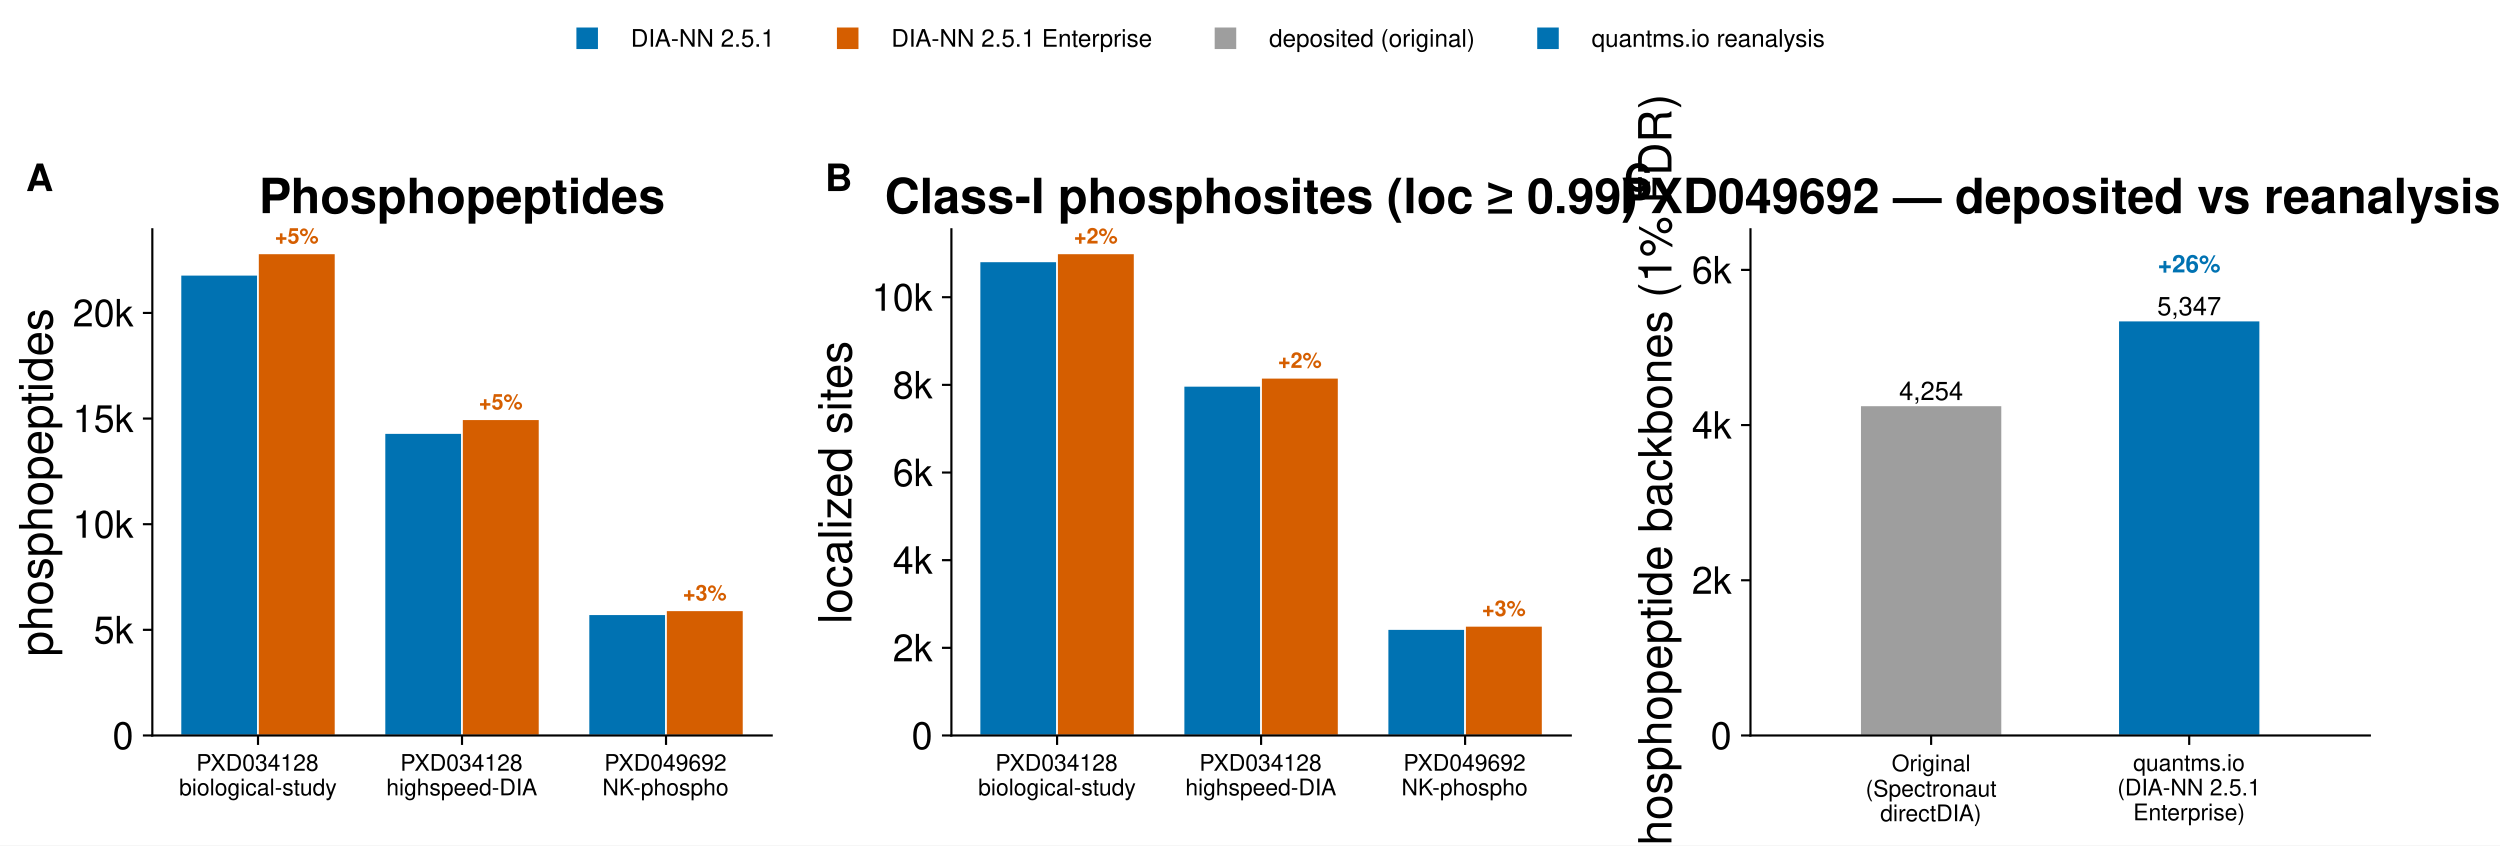
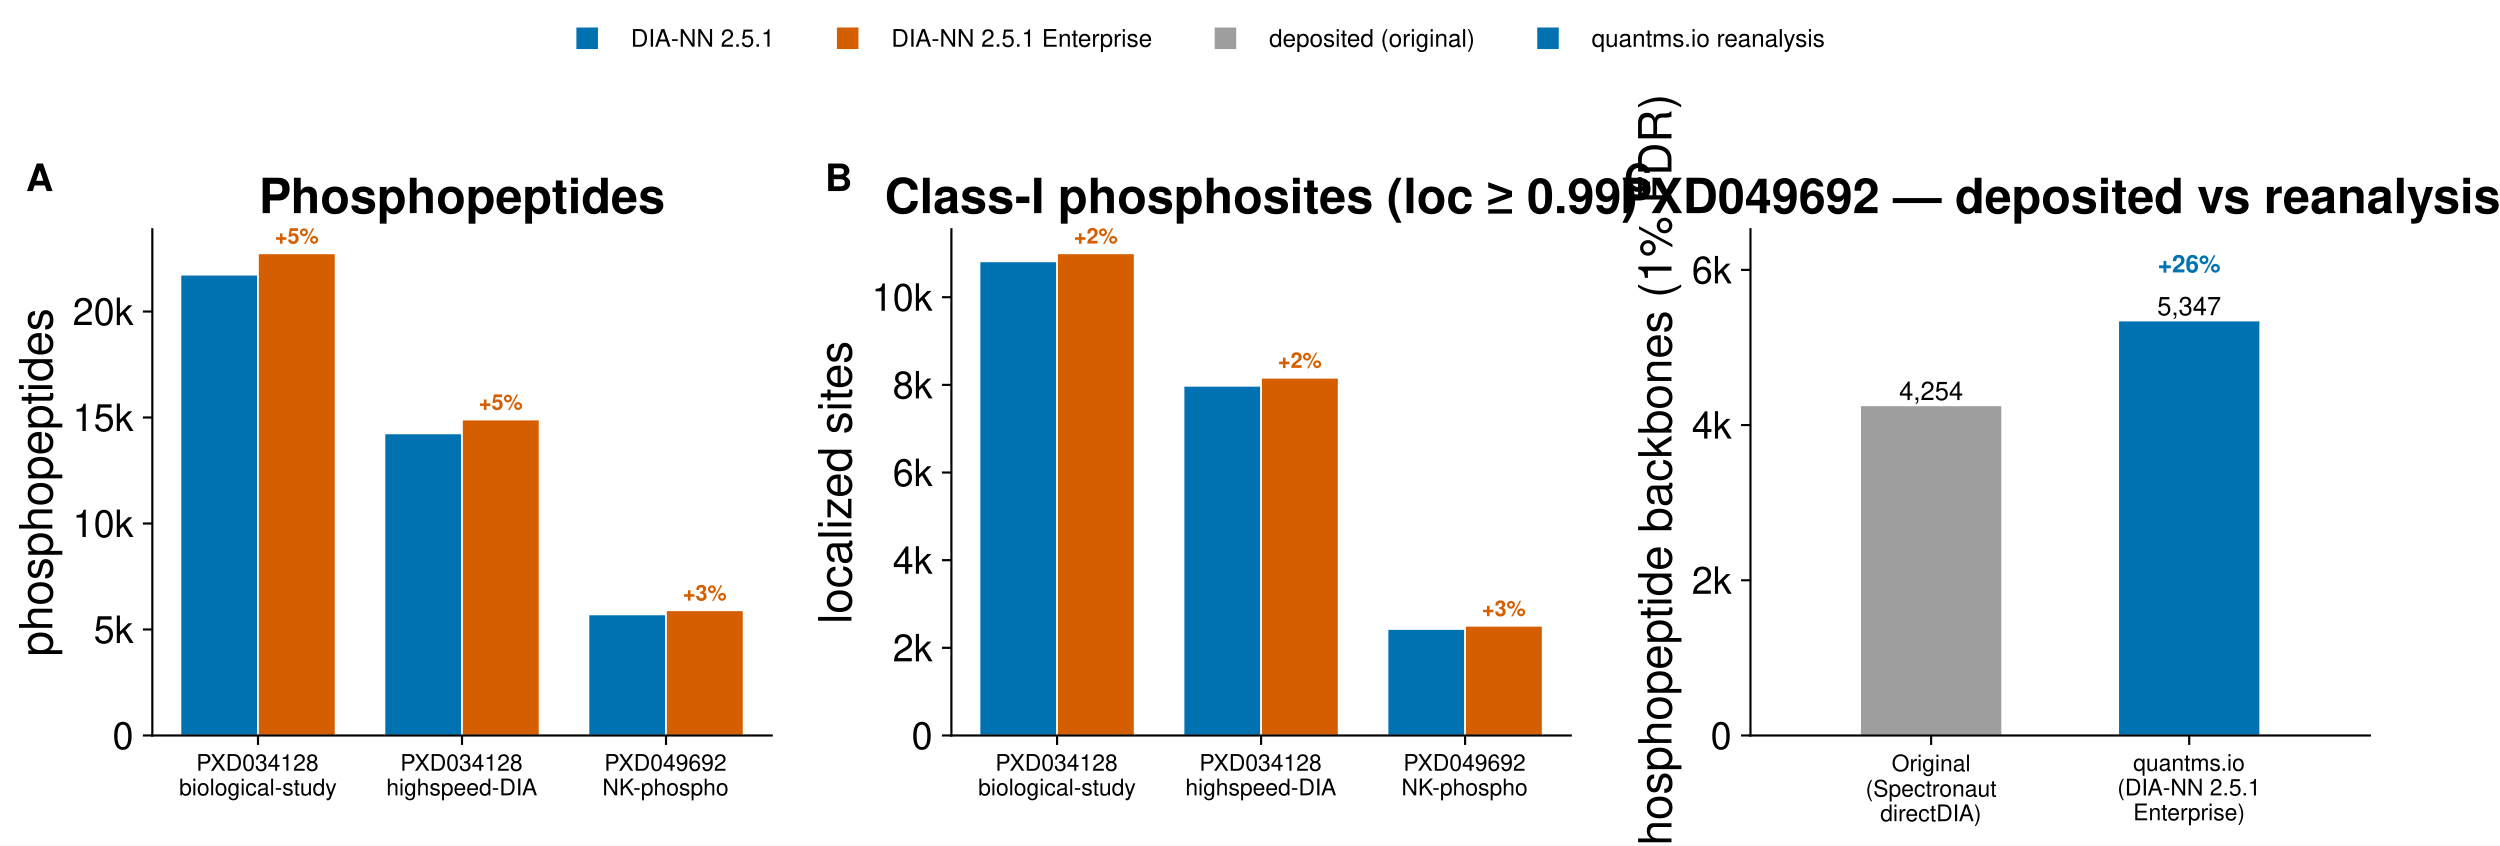
<svg xmlns="http://www.w3.org/2000/svg" xmlns:xlink="http://www.w3.org/1999/xlink" width="928.075pt" height="313.828pt" viewBox="0 0 928.075 313.828" version="1.1">
  <defs>
    <style type="text/css">*{stroke-linejoin: round; stroke-linecap: butt}</style>
  </defs>
  <g id="figure_1">
    <g id="patch_1">
      <path d="M 0 313.828  L 928.075 313.828  L 928.075 -0  L 0 -0  z " style="fill: #ffffff" />
    </g>
    <g id="axes_1">
      <g id="patch_2">
        <path d="M 56.549 273.033  L 286.479 273.033  L 286.479 85.116  L 56.549 85.116  z " style="fill: #ffffff" />
      </g>
      <g id="patch_3">
-         <path d="M 67 273.033  L 95.779 273.033  L 95.779 102.017  L 67 102.017  z " clip-path="url(#peb15646bcc)" style="fill: #0072b2; stroke: #ffffff; stroke-width: 0.6; stroke-linejoin: miter" />
+         <path d="M 67 273.033  L 95.779 273.033  L 95.779 101.981  L 67 101.981  z " clip-path="url(#p03fa7e75e0)" style="fill: #0072b2; stroke: #ffffff; stroke-width: 0.6; stroke-linejoin: miter" />
      </g>
      <g id="patch_4">
-         <path d="M 142.735 273.033  L 171.514 273.033  L 171.514 160.764  L 142.735 160.764  z " clip-path="url(#peb15646bcc)" style="fill: #0072b2; stroke: #ffffff; stroke-width: 0.6; stroke-linejoin: miter" />
+         <path d="M 142.735 273.033  L 171.514 273.033  L 171.514 160.9  L 142.735 160.9  z " clip-path="url(#p03fa7e75e0)" style="fill: #0072b2; stroke: #ffffff; stroke-width: 0.6; stroke-linejoin: miter" />
      </g>
      <g id="patch_5">
-         <path d="M 218.469 273.033  L 247.248 273.033  L 247.248 228.036  L 218.469 228.036  z " clip-path="url(#peb15646bcc)" style="fill: #0072b2; stroke: #ffffff; stroke-width: 0.6; stroke-linejoin: miter" />
+         <path d="M 218.469 273.033  L 247.248 273.033  L 247.248 228.106  L 218.469 228.106  z " clip-path="url(#p03fa7e75e0)" style="fill: #0072b2; stroke: #ffffff; stroke-width: 0.6; stroke-linejoin: miter" />
      </g>
      <g id="patch_6">
-         <path d="M 95.779 273.033  L 124.558 273.033  L 124.558 94.064  L 95.779 94.064  z " clip-path="url(#peb15646bcc)" style="fill: #d55e00; stroke: #ffffff; stroke-width: 0.6; stroke-linejoin: miter" />
+         <path d="M 95.779 273.033  L 124.558 273.033  L 124.558 94.064  L 95.779 94.064  z " clip-path="url(#p03fa7e75e0)" style="fill: #d55e00; stroke: #ffffff; stroke-width: 0.6; stroke-linejoin: miter" />
      </g>
      <g id="patch_7">
-         <path d="M 171.514 273.033  L 200.293 273.033  L 200.293 155.65  L 171.514 155.65  z " clip-path="url(#peb15646bcc)" style="fill: #d55e00; stroke: #ffffff; stroke-width: 0.6; stroke-linejoin: miter" />
+         <path d="M 171.514 273.033  L 200.293 273.033  L 200.293 155.761  L 171.514 155.761  z " clip-path="url(#p03fa7e75e0)" style="fill: #d55e00; stroke: #ffffff; stroke-width: 0.6; stroke-linejoin: miter" />
      </g>
      <g id="patch_8">
-         <path d="M 247.248 273.033  L 276.027 273.033  L 276.027 226.561  L 247.248 226.561  z " clip-path="url(#peb15646bcc)" style="fill: #d55e00; stroke: #ffffff; stroke-width: 0.6; stroke-linejoin: miter" />
+         <path d="M 247.248 273.033  L 276.027 273.033  L 276.027 226.579  L 247.248 226.579  z " clip-path="url(#p03fa7e75e0)" style="fill: #d55e00; stroke: #ffffff; stroke-width: 0.6; stroke-linejoin: miter" />
      </g>
      <g id="matplotlib.axis_1">
        <g id="xtick_1">
          <g id="line2d_1">
            <defs>
-               <path id="m8cffab9935" d="M 0 0  L 0 3.5  " style="stroke: #000000; stroke-width: 0.8" />
+               <path id="m3b470612d7" d="M 0 0  L 0 3.5  " style="stroke: #000000; stroke-width: 0.8" />
            </defs>
            <g>
-               <use xlink:href="#m8cffab9935" x="95.779" y="273.033" style="stroke: #000000; stroke-width: 0.8" />
+               <use xlink:href="#m3b470612d7" x="95.779" y="273.033" style="stroke: #000000; stroke-width: 0.8" />
            </g>
          </g>
          <g id="text_1">
            <text style="font-size: 8.5px; font-family: 'Helvetica', 'Arial', 'DejaVu Sans', sans-serif" transform="translate(72.85978 286.1302)">PXD034128</text>
            <text style="font-size: 8.5px; font-family: 'Helvetica', 'Arial', 'DejaVu Sans', sans-serif" transform="translate(66.48743 295.2427)">biological-study</text>
          </g>
        </g>
        <g id="xtick_2">
          <g id="line2d_2">
            <g>
-               <use xlink:href="#m8cffab9935" x="171.514" y="273.033" style="stroke: #000000; stroke-width: 0.8" />
+               <use xlink:href="#m3b470612d7" x="171.514" y="273.033" style="stroke: #000000; stroke-width: 0.8" />
            </g>
          </g>
          <g id="text_2">
            <text style="font-size: 8.5px; font-family: 'Helvetica', 'Arial', 'DejaVu Sans', sans-serif" transform="translate(148.5943 286.1302)">PXD034128</text>
            <text style="font-size: 8.5px; font-family: 'Helvetica', 'Arial', 'DejaVu Sans', sans-serif" transform="translate(143.4007 295.2427)">highspeed-DIA</text>
          </g>
        </g>
        <g id="xtick_3">
          <g id="line2d_3">
            <g>
-               <use xlink:href="#m8cffab9935" x="247.248" y="273.033" style="stroke: #000000; stroke-width: 0.8" />
+               <use xlink:href="#m3b470612d7" x="247.248" y="273.033" style="stroke: #000000; stroke-width: 0.8" />
            </g>
          </g>
          <g id="text_3">
            <text style="font-size: 8.5px; font-family: 'Helvetica', 'Arial', 'DejaVu Sans', sans-serif" transform="translate(224.3288 286.1302)">PXD049692</text>
            <text style="font-size: 8.5px; font-family: 'Helvetica', 'Arial', 'DejaVu Sans', sans-serif" transform="translate(223.6236 295.2427)">NK-phospho</text>
          </g>
        </g>
      </g>
      <g id="matplotlib.axis_2">
        <g id="ytick_1">
          <g id="line2d_4">
            <defs>
-               <path id="me7001b5672" d="M 0 0  L -3.5 0  " style="stroke: #000000; stroke-width: 0.8" />
+               <path id="m542df21619" d="M 0 0  L -3.5 0  " style="stroke: #000000; stroke-width: 0.8" />
            </defs>
            <g>
-               <use xlink:href="#me7001b5672" x="56.549" y="273.033" style="stroke: #000000; stroke-width: 0.8" />
+               <use xlink:href="#m542df21619" x="56.549" y="273.033" style="stroke: #000000; stroke-width: 0.8" />
            </g>
          </g>
          <g id="text_4">
            <text style="font-size: 14px; font-family: 'Helvetica', 'Arial', 'DejaVu Sans', sans-serif; text-anchor: end" x="49.549" y="278.054" transform="rotate(-0 49.54875 278.0542)">0</text>
          </g>
        </g>
        <g id="ytick_2">
          <g id="line2d_5">
            <g>
-               <use xlink:href="#me7001b5672" x="56.549" y="233.816" style="stroke: #000000; stroke-width: 0.8" />
+               <use xlink:href="#m542df21619" x="56.549" y="233.685" style="stroke: #000000; stroke-width: 0.8" />
            </g>
          </g>
          <g id="text_5">
-             <text style="font-size: 14px; font-family: 'Helvetica', 'Arial', 'DejaVu Sans', sans-serif; text-anchor: end" x="49.549" y="238.838" transform="rotate(-0 49.54875 238.8376)">5k</text>
+             <text style="font-size: 14px; font-family: 'Helvetica', 'Arial', 'DejaVu Sans', sans-serif; text-anchor: end" x="49.549" y="238.707" transform="rotate(-0 49.54875 238.7065)">5k</text>
          </g>
        </g>
        <g id="ytick_3">
          <g id="line2d_6">
            <g>
-               <use xlink:href="#me7001b5672" x="56.549" y="194.6" style="stroke: #000000; stroke-width: 0.8" />
+               <use xlink:href="#m542df21619" x="56.549" y="194.337" style="stroke: #000000; stroke-width: 0.8" />
            </g>
          </g>
          <g id="text_6">
-             <text style="font-size: 14px; font-family: 'Helvetica', 'Arial', 'DejaVu Sans', sans-serif; text-anchor: end" x="49.549" y="199.621" transform="rotate(-0 49.54875 199.621)">10k</text>
+             <text style="font-size: 14px; font-family: 'Helvetica', 'Arial', 'DejaVu Sans', sans-serif; text-anchor: end" x="49.549" y="199.359" transform="rotate(-0 49.54875 199.3589)">10k</text>
          </g>
        </g>
        <g id="ytick_4">
          <g id="line2d_7">
            <g>
-               <use xlink:href="#me7001b5672" x="56.549" y="155.383" style="stroke: #000000; stroke-width: 0.8" />
+               <use xlink:href="#m542df21619" x="56.549" y="154.99" style="stroke: #000000; stroke-width: 0.8" />
            </g>
          </g>
          <g id="text_7">
-             <text style="font-size: 14px; font-family: 'Helvetica', 'Arial', 'DejaVu Sans', sans-serif; text-anchor: end" x="49.549" y="160.404" transform="rotate(-0 49.54875 160.4044)">15k</text>
+             <text style="font-size: 14px; font-family: 'Helvetica', 'Arial', 'DejaVu Sans', sans-serif; text-anchor: end" x="49.549" y="160.011" transform="rotate(-0 49.54875 160.0112)">15k</text>
          </g>
        </g>
        <g id="ytick_5">
          <g id="line2d_8">
            <g>
-               <use xlink:href="#me7001b5672" x="56.549" y="116.166" style="stroke: #000000; stroke-width: 0.8" />
+               <use xlink:href="#m542df21619" x="56.549" y="115.642" style="stroke: #000000; stroke-width: 0.8" />
            </g>
          </g>
          <g id="text_8">
-             <text style="font-size: 14px; font-family: 'Helvetica', 'Arial', 'DejaVu Sans', sans-serif; text-anchor: end" x="49.549" y="121.188" transform="rotate(-0 49.54875 121.1878)">20k</text>
+             <text style="font-size: 14px; font-family: 'Helvetica', 'Arial', 'DejaVu Sans', sans-serif; text-anchor: end" x="49.549" y="120.664" transform="rotate(-0 49.54875 120.6636)">20k</text>
          </g>
        </g>
        <g id="text_9">
          <text style="font-size: 17px; font-family: 'Helvetica', 'Arial', 'DejaVu Sans', sans-serif; text-anchor: middle" x="19.435" y="179.074" transform="rotate(-90 19.43469 179.0741)">phosphopeptides</text>
        </g>
      </g>
      <g id="patch_9">
        <path d="M 56.549 273.033  L 56.549 85.116  " style="fill: none; stroke: #000000; stroke-width: 0.8; stroke-linejoin: miter; stroke-linecap: square" />
      </g>
      <g id="patch_10">
        <path d="M 56.549 273.033  L 286.479 273.033  " style="fill: none; stroke: #000000; stroke-width: 0.8; stroke-linejoin: miter; stroke-linecap: square" />
      </g>
      <g id="text_10">
        <text style="font-weight: 700; font-size: 8px; font-family: 'Helvetica', 'Arial', 'DejaVu Sans', sans-serif; text-anchor: middle; fill: #d55e00" x="110.169" y="90.396" transform="rotate(-0 110.1688 90.39646)">+5%</text>
      </g>
      <g id="text_11">
-         <text style="font-weight: 700; font-size: 8px; font-family: 'Helvetica', 'Arial', 'DejaVu Sans', sans-serif; text-anchor: middle; fill: #d55e00" x="185.903" y="151.982" transform="rotate(-0 185.9033 151.9822)">+5%</text>
+         <text style="font-weight: 700; font-size: 8px; font-family: 'Helvetica', 'Arial', 'DejaVu Sans', sans-serif; text-anchor: middle; fill: #d55e00" x="185.903" y="152.094" transform="rotate(-0 185.9033 152.0936)">+5%</text>
      </g>
      <g id="text_12">
-         <text style="font-weight: 700; font-size: 8px; font-family: 'Helvetica', 'Arial', 'DejaVu Sans', sans-serif; text-anchor: middle; fill: #d55e00" x="261.638" y="222.894" transform="rotate(-0 261.6378 222.8936)">+3%</text>
+         <text style="font-weight: 700; font-size: 8px; font-family: 'Helvetica', 'Arial', 'DejaVu Sans', sans-serif; text-anchor: middle; fill: #d55e00" x="261.638" y="222.911" transform="rotate(-0 261.6378 222.9114)">+3%</text>
      </g>
      <g id="text_13">
        <text style="font-weight: 700; font-size: 14px; font-family: 'Helvetica', 'Arial', 'DejaVu Sans', sans-serif; text-anchor: end" x="19.76" y="70.922" transform="rotate(-0 19.75995 70.92236)">A</text>
      </g>
      <g id="text_14">
        <text style="font-weight: 700; font-size: 18px; font-family: 'Helvetica', 'Arial', 'DejaVu Sans', sans-serif; text-anchor: middle" x="171.514" y="79.116" transform="rotate(-0 171.5137 79.11552)">Phosphopeptides</text>
      </g>
    </g>
    <g id="axes_2">
      <g id="patch_11">
        <path d="M 353.189 273.033  L 583.119 273.033  L 583.119 85.116  L 353.189 85.116  z " style="fill: #ffffff" />
      </g>
      <g id="patch_12">
-         <path d="M 363.64 273.033  L 392.419 273.033  L 392.419 97.041  L 363.64 97.041  z " clip-path="url(#pa61369b5ae)" style="fill: #0072b2; stroke: #ffffff; stroke-width: 0.6; stroke-linejoin: miter" />
+         <path d="M 363.64 273.033  L 392.419 273.033  L 392.419 97.041  L 363.64 97.041  z " clip-path="url(#p89f0238dd3)" style="fill: #0072b2; stroke: #ffffff; stroke-width: 0.6; stroke-linejoin: miter" />
      </g>
      <g id="patch_13">
-         <path d="M 439.375 273.033  L 468.154 273.033  L 468.154 143.248  L 439.375 143.248  z " clip-path="url(#pa61369b5ae)" style="fill: #0072b2; stroke: #ffffff; stroke-width: 0.6; stroke-linejoin: miter" />
+         <path d="M 439.375 273.033  L 468.154 273.033  L 468.154 143.248  L 439.375 143.248  z " clip-path="url(#p89f0238dd3)" style="fill: #0072b2; stroke: #ffffff; stroke-width: 0.6; stroke-linejoin: miter" />
      </g>
      <g id="patch_14">
-         <path d="M 515.109 273.033  L 543.888 273.033  L 543.888 233.529  L 515.109 233.529  z " clip-path="url(#pa61369b5ae)" style="fill: #0072b2; stroke: #ffffff; stroke-width: 0.6; stroke-linejoin: miter" />
+         <path d="M 515.109 273.033  L 543.888 273.033  L 543.888 233.529  L 515.109 233.529  z " clip-path="url(#p89f0238dd3)" style="fill: #0072b2; stroke: #ffffff; stroke-width: 0.6; stroke-linejoin: miter" />
      </g>
      <g id="patch_15">
-         <path d="M 392.419 273.033  L 421.198 273.033  L 421.198 94.064  L 392.419 94.064  z " clip-path="url(#pa61369b5ae)" style="fill: #d55e00; stroke: #ffffff; stroke-width: 0.6; stroke-linejoin: miter" />
+         <path d="M 392.419 273.033  L 421.198 273.033  L 421.198 94.064  L 392.419 94.064  z " clip-path="url(#p89f0238dd3)" style="fill: #d55e00; stroke: #ffffff; stroke-width: 0.6; stroke-linejoin: miter" />
      </g>
      <g id="patch_16">
-         <path d="M 468.154 273.033  L 496.933 273.033  L 496.933 140.238  L 468.154 140.238  z " clip-path="url(#pa61369b5ae)" style="fill: #d55e00; stroke: #ffffff; stroke-width: 0.6; stroke-linejoin: miter" />
+         <path d="M 468.154 273.033  L 496.933 273.033  L 496.933 140.238  L 468.154 140.238  z " clip-path="url(#p89f0238dd3)" style="fill: #d55e00; stroke: #ffffff; stroke-width: 0.6; stroke-linejoin: miter" />
      </g>
      <g id="patch_17">
-         <path d="M 543.888 273.033  L 572.667 273.033  L 572.667 232.342  L 543.888 232.342  z " clip-path="url(#pa61369b5ae)" style="fill: #d55e00; stroke: #ffffff; stroke-width: 0.6; stroke-linejoin: miter" />
+         <path d="M 543.888 273.033  L 572.667 273.033  L 572.667 232.342  L 543.888 232.342  z " clip-path="url(#p89f0238dd3)" style="fill: #d55e00; stroke: #ffffff; stroke-width: 0.6; stroke-linejoin: miter" />
      </g>
      <g id="matplotlib.axis_3">
        <g id="xtick_4">
          <g id="line2d_9">
            <g>
-               <use xlink:href="#m8cffab9935" x="392.419" y="273.033" style="stroke: #000000; stroke-width: 0.8" />
+               <use xlink:href="#m3b470612d7" x="392.419" y="273.033" style="stroke: #000000; stroke-width: 0.8" />
            </g>
          </g>
          <g id="text_15">
            <text style="font-size: 8.5px; font-family: 'Helvetica', 'Arial', 'DejaVu Sans', sans-serif" transform="translate(369.4998 286.1302)">PXD034128</text>
            <text style="font-size: 8.5px; font-family: 'Helvetica', 'Arial', 'DejaVu Sans', sans-serif" transform="translate(363.1274 295.2427)">biological-study</text>
          </g>
        </g>
        <g id="xtick_5">
          <g id="line2d_10">
            <g>
-               <use xlink:href="#m8cffab9935" x="468.154" y="273.033" style="stroke: #000000; stroke-width: 0.8" />
+               <use xlink:href="#m3b470612d7" x="468.154" y="273.033" style="stroke: #000000; stroke-width: 0.8" />
            </g>
          </g>
          <g id="text_16">
            <text style="font-size: 8.5px; font-family: 'Helvetica', 'Arial', 'DejaVu Sans', sans-serif" transform="translate(445.2343 286.1302)">PXD034128</text>
            <text style="font-size: 8.5px; font-family: 'Helvetica', 'Arial', 'DejaVu Sans', sans-serif" transform="translate(440.0407 295.2427)">highspeed-DIA</text>
          </g>
        </g>
        <g id="xtick_6">
          <g id="line2d_11">
            <g>
-               <use xlink:href="#m8cffab9935" x="543.888" y="273.033" style="stroke: #000000; stroke-width: 0.8" />
+               <use xlink:href="#m3b470612d7" x="543.888" y="273.033" style="stroke: #000000; stroke-width: 0.8" />
            </g>
          </g>
          <g id="text_17">
            <text style="font-size: 8.5px; font-family: 'Helvetica', 'Arial', 'DejaVu Sans', sans-serif" transform="translate(520.9688 286.1302)">PXD049692</text>
            <text style="font-size: 8.5px; font-family: 'Helvetica', 'Arial', 'DejaVu Sans', sans-serif" transform="translate(520.2636 295.2427)">NK-phospho</text>
          </g>
        </g>
      </g>
      <g id="matplotlib.axis_4">
        <g id="ytick_6">
          <g id="line2d_12">
            <g>
-               <use xlink:href="#me7001b5672" x="353.189" y="273.033" style="stroke: #000000; stroke-width: 0.8" />
+               <use xlink:href="#m542df21619" x="353.189" y="273.033" style="stroke: #000000; stroke-width: 0.8" />
            </g>
          </g>
          <g id="text_18">
            <text style="font-size: 14px; font-family: 'Helvetica', 'Arial', 'DejaVu Sans', sans-serif; text-anchor: end" x="346.189" y="278.054" transform="rotate(-0 346.1888 278.0542)">0</text>
          </g>
        </g>
        <g id="ytick_7">
          <g id="line2d_13">
            <g>
-               <use xlink:href="#me7001b5672" x="353.189" y="240.493" style="stroke: #000000; stroke-width: 0.8" />
+               <use xlink:href="#m542df21619" x="353.189" y="240.493" style="stroke: #000000; stroke-width: 0.8" />
            </g>
          </g>
          <g id="text_19">
            <text style="font-size: 14px; font-family: 'Helvetica', 'Arial', 'DejaVu Sans', sans-serif; text-anchor: end" x="346.189" y="245.514" transform="rotate(-0 346.1888 245.5144)">2k</text>
          </g>
        </g>
        <g id="ytick_8">
          <g id="line2d_14">
            <g>
-               <use xlink:href="#me7001b5672" x="353.189" y="207.953" style="stroke: #000000; stroke-width: 0.8" />
+               <use xlink:href="#m542df21619" x="353.189" y="207.953" style="stroke: #000000; stroke-width: 0.8" />
            </g>
          </g>
          <g id="text_20">
            <text style="font-size: 14px; font-family: 'Helvetica', 'Arial', 'DejaVu Sans', sans-serif; text-anchor: end" x="346.189" y="212.975" transform="rotate(-0 346.1888 212.9746)">4k</text>
          </g>
        </g>
        <g id="ytick_9">
          <g id="line2d_15">
            <g>
-               <use xlink:href="#me7001b5672" x="353.189" y="175.413" style="stroke: #000000; stroke-width: 0.8" />
+               <use xlink:href="#m542df21619" x="353.189" y="175.413" style="stroke: #000000; stroke-width: 0.8" />
            </g>
          </g>
          <g id="text_21">
            <text style="font-size: 14px; font-family: 'Helvetica', 'Arial', 'DejaVu Sans', sans-serif; text-anchor: end" x="346.189" y="180.435" transform="rotate(-0 346.1888 180.4348)">6k</text>
          </g>
        </g>
        <g id="ytick_10">
          <g id="line2d_16">
            <g>
-               <use xlink:href="#me7001b5672" x="353.189" y="142.874" style="stroke: #000000; stroke-width: 0.8" />
+               <use xlink:href="#m542df21619" x="353.189" y="142.874" style="stroke: #000000; stroke-width: 0.8" />
            </g>
          </g>
          <g id="text_22">
            <text style="font-size: 14px; font-family: 'Helvetica', 'Arial', 'DejaVu Sans', sans-serif; text-anchor: end" x="346.189" y="147.895" transform="rotate(-0 346.1888 147.895)">8k</text>
          </g>
        </g>
        <g id="ytick_11">
          <g id="line2d_17">
            <g>
-               <use xlink:href="#me7001b5672" x="353.189" y="110.334" style="stroke: #000000; stroke-width: 0.8" />
+               <use xlink:href="#m542df21619" x="353.189" y="110.334" style="stroke: #000000; stroke-width: 0.8" />
            </g>
          </g>
          <g id="text_23">
            <text style="font-size: 14px; font-family: 'Helvetica', 'Arial', 'DejaVu Sans', sans-serif; text-anchor: end" x="346.189" y="115.355" transform="rotate(-0 346.1888 115.3553)">10k</text>
          </g>
        </g>
        <g id="text_24">
          <text style="font-size: 17px; font-family: 'Helvetica', 'Arial', 'DejaVu Sans', sans-serif; text-anchor: middle" x="316.075" y="179.074" transform="rotate(-90 316.0747 179.0741)">localized sites</text>
        </g>
      </g>
      <g id="patch_18">
        <path d="M 353.189 273.033  L 353.189 85.116  " style="fill: none; stroke: #000000; stroke-width: 0.8; stroke-linejoin: miter; stroke-linecap: square" />
      </g>
      <g id="patch_19">
        <path d="M 353.189 273.033  L 583.119 273.033  " style="fill: none; stroke: #000000; stroke-width: 0.8; stroke-linejoin: miter; stroke-linecap: square" />
      </g>
      <g id="text_25">
        <text style="font-weight: 700; font-size: 8px; font-family: 'Helvetica', 'Arial', 'DejaVu Sans', sans-serif; text-anchor: middle; fill: #d55e00" x="406.809" y="90.396" transform="rotate(-0 406.8088 90.39646)">+2%</text>
      </g>
      <g id="text_26">
        <text style="font-weight: 700; font-size: 8px; font-family: 'Helvetica', 'Arial', 'DejaVu Sans', sans-serif; text-anchor: middle; fill: #d55e00" x="482.543" y="136.57" transform="rotate(-0 482.5433 136.5704)">+2%</text>
      </g>
      <g id="text_27">
        <text style="font-weight: 700; font-size: 8px; font-family: 'Helvetica', 'Arial', 'DejaVu Sans', sans-serif; text-anchor: middle; fill: #d55e00" x="558.278" y="228.674" transform="rotate(-0 558.2778 228.6743)">+3%</text>
      </g>
      <g id="text_28">
        <text style="font-weight: 700; font-size: 14px; font-family: 'Helvetica', 'Arial', 'DejaVu Sans', sans-serif; text-anchor: end" x="316.4" y="70.922" transform="rotate(-0 316.3999 70.92236)">B</text>
      </g>
      <g id="text_29">
        <text style="font-weight: 700; font-size: 18px; font-family: 'Helvetica', 'Arial', 'DejaVu Sans', sans-serif; text-anchor: middle" x="468.154" y="79.116" transform="rotate(-0 468.1538 79.11552)">Class-I phosphosites (loc ≥ 0.99)</text>
      </g>
    </g>
    <g id="axes_3">
      <g id="patch_20">
        <path d="M 649.829 273.033  L 879.759 273.033  L 879.759 85.116  L 649.829 85.116  z " style="fill: #ffffff" />
      </g>
      <g id="patch_21">
-         <path d="M 690.546 273.033  L 743.238 273.033  L 743.238 150.488  L 690.546 150.488  z " clip-path="url(#pff9c7e2505)" style="fill: #9e9e9e; stroke: #ffffff; stroke-width: 0.6; stroke-linejoin: miter" />
+         <path d="M 690.546 273.033  L 743.238 273.033  L 743.238 150.488  L 690.546 150.488  z " clip-path="url(#p103ba59701)" style="fill: #9e9e9e; stroke: #ffffff; stroke-width: 0.6; stroke-linejoin: miter" />
      </g>
      <g id="patch_22">
-         <path d="M 786.35 273.033  L 839.042 273.033  L 839.042 119.002  L 786.35 119.002  z " clip-path="url(#pff9c7e2505)" style="fill: #0072b2; stroke: #ffffff; stroke-width: 0.6; stroke-linejoin: miter" />
+         <path d="M 786.35 273.033  L 839.042 273.033  L 839.042 119.002  L 786.35 119.002  z " clip-path="url(#p103ba59701)" style="fill: #0072b2; stroke: #ffffff; stroke-width: 0.6; stroke-linejoin: miter" />
      </g>
      <g id="matplotlib.axis_5">
        <g id="xtick_7">
          <g id="line2d_18">
            <g>
-               <use xlink:href="#m8cffab9935" x="716.892" y="273.033" style="stroke: #000000; stroke-width: 0.8" />
+               <use xlink:href="#m3b470612d7" x="716.892" y="273.033" style="stroke: #000000; stroke-width: 0.8" />
            </g>
          </g>
          <g id="text_30">
            <text style="font-size: 8.5px; font-family: 'Helvetica', 'Arial', 'DejaVu Sans', sans-serif" transform="translate(702.2478 286.2962)">Original</text>
            <text style="font-size: 8.5px; font-family: 'Helvetica', 'Arial', 'DejaVu Sans', sans-serif" transform="translate(692.5598 295.6929)">(Spectronaut</text>
            <text style="font-size: 8.5px; font-family: 'Helvetica', 'Arial', 'DejaVu Sans', sans-serif" transform="translate(697.9998 304.8565)">directDIA)</text>
          </g>
        </g>
        <g id="xtick_8">
          <g id="line2d_19">
            <g>
-               <use xlink:href="#m8cffab9935" x="812.696" y="273.033" style="stroke: #000000; stroke-width: 0.8" />
+               <use xlink:href="#m3b470612d7" x="812.696" y="273.033" style="stroke: #000000; stroke-width: 0.8" />
            </g>
          </g>
          <g id="text_31">
            <text style="font-size: 8.5px; font-family: 'Helvetica', 'Arial', 'DejaVu Sans', sans-serif" transform="translate(791.908 286.1302)">quantms.io</text>
            <text style="font-size: 8.5px; font-family: 'Helvetica', 'Arial', 'DejaVu Sans', sans-serif" transform="translate(786.0098 295.2937)">(DIA-NN 2.5.1</text>
            <text style="font-size: 8.5px; font-family: 'Helvetica', 'Arial', 'DejaVu Sans', sans-serif" transform="translate(791.912 304.5019)">Enterprise)</text>
          </g>
        </g>
      </g>
      <g id="matplotlib.axis_6">
        <g id="ytick_12">
          <g id="line2d_20">
            <g>
-               <use xlink:href="#me7001b5672" x="649.829" y="273.033" style="stroke: #000000; stroke-width: 0.8" />
+               <use xlink:href="#m542df21619" x="649.829" y="273.033" style="stroke: #000000; stroke-width: 0.8" />
            </g>
          </g>
          <g id="text_32">
            <text style="font-size: 14px; font-family: 'Helvetica', 'Arial', 'DejaVu Sans', sans-serif; text-anchor: end" x="642.829" y="278.054" transform="rotate(-0 642.8288 278.0542)">0</text>
          </g>
        </g>
        <g id="ytick_13">
          <g id="line2d_21">
            <g>
-               <use xlink:href="#me7001b5672" x="649.829" y="215.419" style="stroke: #000000; stroke-width: 0.8" />
+               <use xlink:href="#m542df21619" x="649.829" y="215.419" style="stroke: #000000; stroke-width: 0.8" />
            </g>
          </g>
          <g id="text_33">
            <text style="font-size: 14px; font-family: 'Helvetica', 'Arial', 'DejaVu Sans', sans-serif; text-anchor: end" x="642.829" y="220.44" transform="rotate(-0 642.8288 220.4403)">2k</text>
          </g>
        </g>
        <g id="ytick_14">
          <g id="line2d_22">
            <g>
-               <use xlink:href="#me7001b5672" x="649.829" y="157.805" style="stroke: #000000; stroke-width: 0.8" />
+               <use xlink:href="#m542df21619" x="649.829" y="157.805" style="stroke: #000000; stroke-width: 0.8" />
            </g>
          </g>
          <g id="text_34">
            <text style="font-size: 14px; font-family: 'Helvetica', 'Arial', 'DejaVu Sans', sans-serif; text-anchor: end" x="642.829" y="162.827" transform="rotate(-0 642.8288 162.8265)">4k</text>
          </g>
        </g>
        <g id="ytick_15">
          <g id="line2d_23">
            <g>
-               <use xlink:href="#me7001b5672" x="649.829" y="100.191" style="stroke: #000000; stroke-width: 0.8" />
+               <use xlink:href="#m542df21619" x="649.829" y="100.191" style="stroke: #000000; stroke-width: 0.8" />
            </g>
          </g>
          <g id="text_35">
            <text style="font-size: 14px; font-family: 'Helvetica', 'Arial', 'DejaVu Sans', sans-serif; text-anchor: end" x="642.829" y="105.213" transform="rotate(-0 642.8288 105.2127)">6k</text>
          </g>
        </g>
        <g id="text_36">
          <text style="font-size: 17px; font-family: 'Helvetica', 'Arial', 'DejaVu Sans', sans-serif; text-anchor: middle" x="620.5" y="179.074" transform="rotate(-90 620.5 179.0741)">phosphopeptide backbones (1% FDR)</text>
        </g>
      </g>
      <g id="patch_23">
        <path d="M 649.829 273.033  L 649.829 85.116  " style="fill: none; stroke: #000000; stroke-width: 0.8; stroke-linejoin: miter; stroke-linecap: square" />
      </g>
      <g id="patch_24">
        <path d="M 649.829 273.033  L 879.759 273.033  " style="fill: none; stroke: #000000; stroke-width: 0.8; stroke-linejoin: miter; stroke-linecap: square" />
      </g>
      <g id="text_37">
        <text style="font-size: 9.5px; font-family: 'Helvetica', 'Arial', 'DejaVu Sans', sans-serif; text-anchor: middle" x="716.892" y="148.508" transform="rotate(-0 716.8917 148.508)">4,254</text>
      </g>
      <g id="text_38">
        <text style="font-size: 9.5px; font-family: 'Helvetica', 'Arial', 'DejaVu Sans', sans-serif; text-anchor: middle" x="812.696" y="117.022" transform="rotate(-0 812.6958 117.0221)">5,347</text>
      </g>
      <g id="text_39">
        <text style="font-weight: 700; font-size: 9px; font-family: 'Helvetica', 'Arial', 'DejaVu Sans', sans-serif; text-anchor: middle; fill: #0072b2" x="812.696" y="101.126" transform="rotate(-0 812.6958 101.1263)">+26%</text>
      </g>
      <g id="text_40">
        <text style="font-weight: 700; font-size: 14px; font-family: 'Helvetica', 'Arial', 'DejaVu Sans', sans-serif; text-anchor: end" x="613.04" y="70.922" transform="rotate(-0 613.0399 70.92236)">C</text>
      </g>
      <g id="text_41">
        <text style="font-weight: 700; font-size: 18px; font-family: 'Helvetica', 'Arial', 'DejaVu Sans', sans-serif; text-anchor: middle" x="764.794" y="79.116" transform="rotate(-0 764.7938 79.11552)">PXD049692 — deposited vs reanalysis</text>
      </g>
    </g>
    <g id="legend_1">
      <g id="line2d_24">
        <defs>
-           <path id="m066d70ebb4" d="M -4.5 4.5  L 4.5 4.5  L 4.5 -4.5  L -4.5 -4.5  z " style="stroke: #ffffff; stroke-linejoin: miter" />
+           <path id="mea426834ee" d="M -4.5 4.5  L 4.5 4.5  L 4.5 -4.5  L -4.5 -4.5  z " style="stroke: #ffffff; stroke-linejoin: miter" />
        </defs>
        <g>
-           <use xlink:href="#m066d70ebb4" x="217.978" y="14.212" style="fill: #0072b2; stroke: #ffffff; stroke-linejoin: miter" />
+           <use xlink:href="#mea426834ee" x="217.978" y="14.212" style="fill: #0072b2; stroke: #ffffff; stroke-linejoin: miter" />
        </g>
      </g>
      <g id="text_42">
        <text style="font-size: 9px; font-family: 'Helvetica', 'Arial', 'DejaVu Sans', sans-serif; text-anchor: start" x="234.178" y="17.362" transform="rotate(-0 234.1782 17.36156)">DIA-NN 2.5.1</text>
      </g>
      <g id="line2d_25">
        <defs>
-           <path id="m520be7aa56" d="M -4.5 4.5  L 4.5 4.5  L 4.5 -4.5  L -4.5 -4.5  z " style="stroke: #ffffff; stroke-linejoin: miter" />
+           <path id="mf0c1151478" d="M -4.5 4.5  L 4.5 4.5  L 4.5 -4.5  L -4.5 -4.5  z " style="stroke: #ffffff; stroke-linejoin: miter" />
        </defs>
        <g>
-           <use xlink:href="#m520be7aa56" x="314.693" y="14.212" style="fill: #d55e00; stroke: #ffffff; stroke-linejoin: miter" />
+           <use xlink:href="#mf0c1151478" x="314.693" y="14.212" style="fill: #d55e00; stroke: #ffffff; stroke-linejoin: miter" />
        </g>
      </g>
      <g id="text_43">
        <text style="font-size: 9px; font-family: 'Helvetica', 'Arial', 'DejaVu Sans', sans-serif; text-anchor: start" x="330.893" y="17.362" transform="rotate(-0 330.893 17.36156)">DIA-NN 2.5.1 Enterprise</text>
      </g>
      <g id="line2d_26">
        <defs>
-           <path id="me652730299" d="M -4.5 4.5  L 4.5 4.5  L 4.5 -4.5  L -4.5 -4.5  z " style="stroke: #ffffff; stroke-linejoin: miter" />
+           <path id="m0cfcdbe030" d="M -4.5 4.5  L 4.5 4.5  L 4.5 -4.5  L -4.5 -4.5  z " style="stroke: #ffffff; stroke-linejoin: miter" />
        </defs>
        <g>
-           <use xlink:href="#me652730299" x="454.924" y="14.212" style="fill: #9e9e9e; stroke: #ffffff; stroke-linejoin: miter" />
+           <use xlink:href="#m0cfcdbe030" x="454.924" y="14.212" style="fill: #9e9e9e; stroke: #ffffff; stroke-linejoin: miter" />
        </g>
      </g>
      <g id="text_44">
        <text style="font-size: 9px; font-family: 'Helvetica', 'Arial', 'DejaVu Sans', sans-serif; text-anchor: start" x="471.124" y="17.362" transform="rotate(-0 471.1243 17.36156)">deposited (original)</text>
      </g>
      <g id="line2d_27">
        <g>
-           <use xlink:href="#m066d70ebb4" x="574.662" y="14.212" style="fill: #0072b2; stroke: #ffffff; stroke-linejoin: miter" />
+           <use xlink:href="#mea426834ee" x="574.662" y="14.212" style="fill: #0072b2; stroke: #ffffff; stroke-linejoin: miter" />
        </g>
      </g>
      <g id="text_45">
        <text style="font-size: 9px; font-family: 'Helvetica', 'Arial', 'DejaVu Sans', sans-serif; text-anchor: start" x="590.862" y="17.362" transform="rotate(-0 590.8623 17.36156)">quantms.io reanalysis</text>
      </g>
    </g>
  </g>
  <defs>
-     <clipPath id="peb15646bcc">
+     <clipPath id="p03fa7e75e0">
      <rect x="56.549" y="85.116" width="229.93" height="187.917" />
    </clipPath>
-     <clipPath id="pa61369b5ae">
+     <clipPath id="p89f0238dd3">
      <rect x="353.189" y="85.116" width="229.93" height="187.917" />
    </clipPath>
-     <clipPath id="pff9c7e2505">
+     <clipPath id="p103ba59701">
      <rect x="649.829" y="85.116" width="229.93" height="187.917" />
    </clipPath>
  </defs>
</svg>
